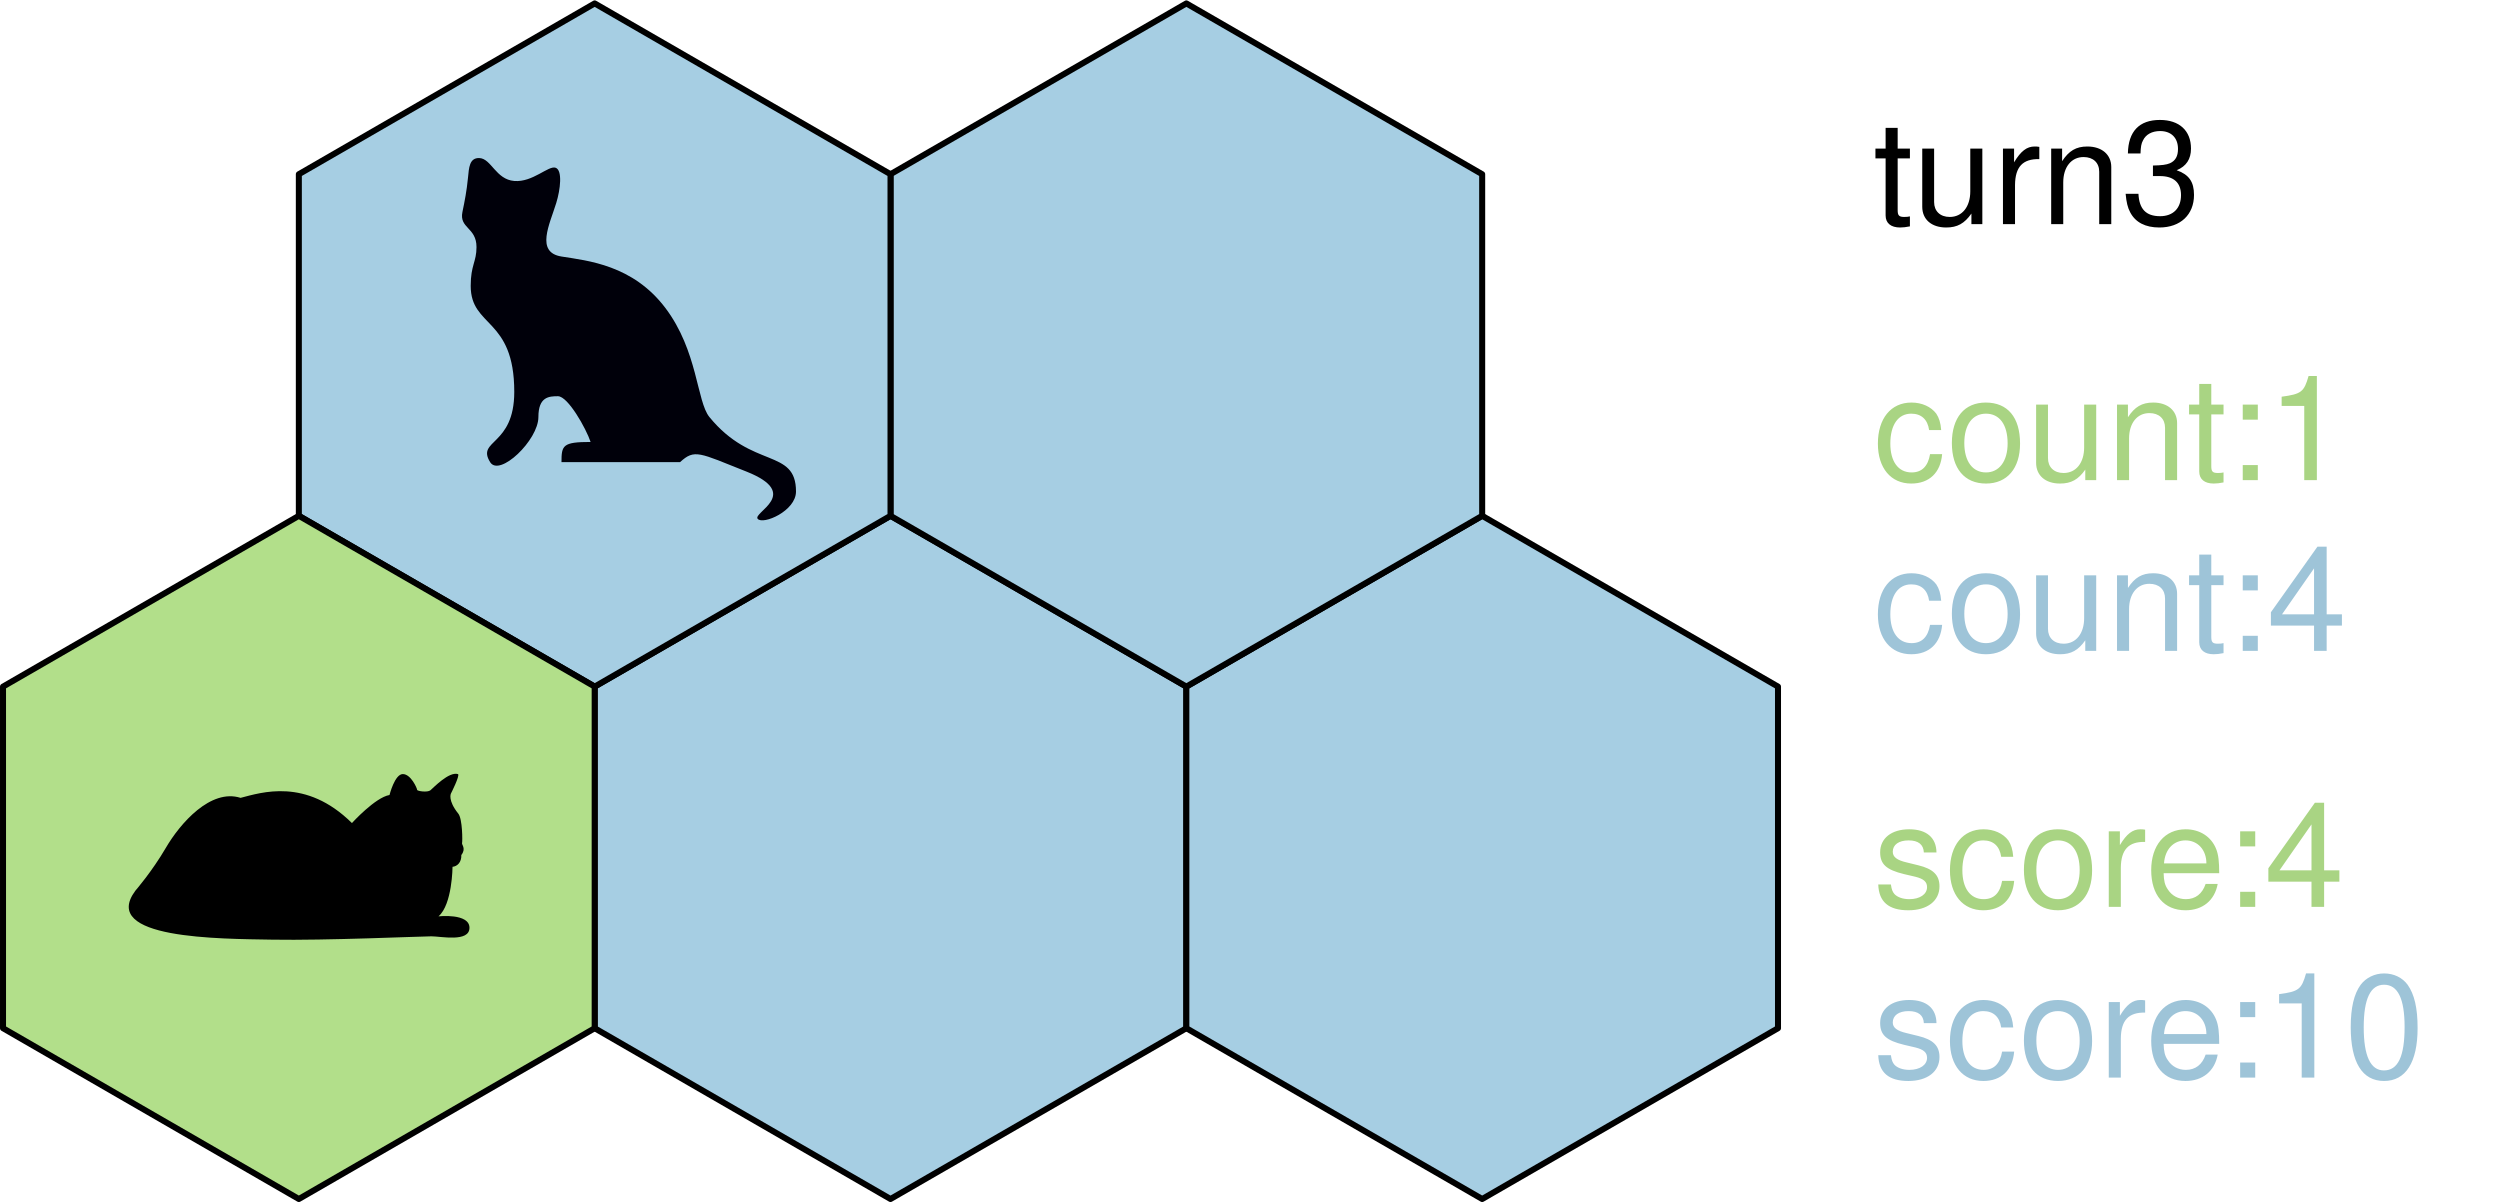
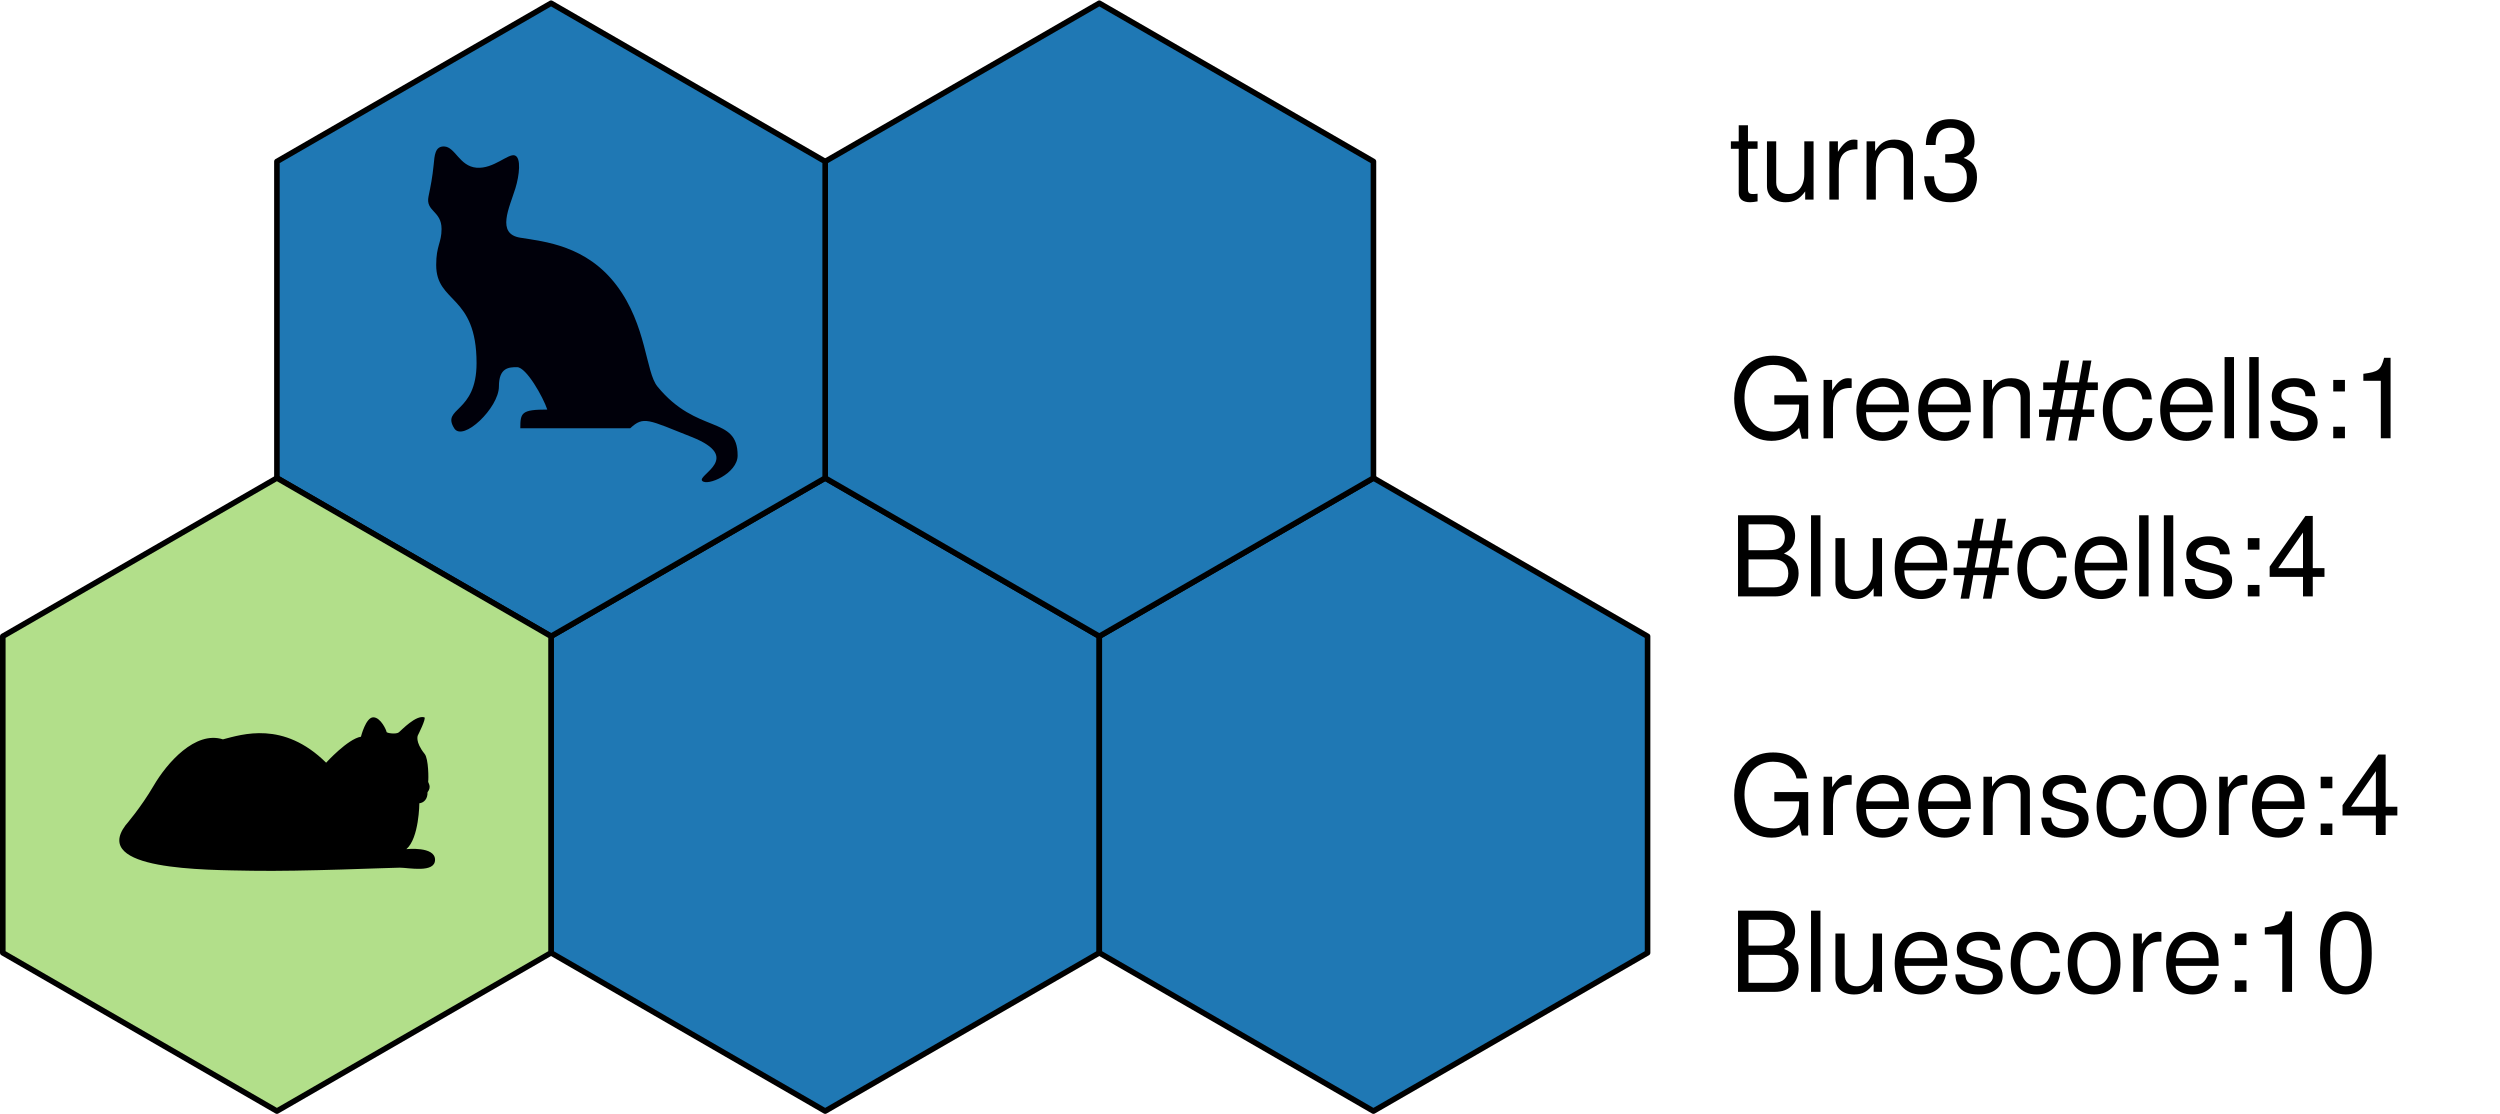
- <svg xmlns="http://www.w3.org/2000/svg" viewBox="0 0 276.507 132.947" height="132.947" width="276.507" xml:space="preserve" id="svg2" version="1.1">
+ <svg xmlns="http://www.w3.org/2000/svg" viewBox="0 0 298.387 132.947" height="132.947" width="298.387" xml:space="preserve" id="svg2" version="1.1">
  <defs id="defs6">
    <clipPath id="clipPath40" clipPathUnits="userSpaceOnUse">
      <path id="path38" d="m 324,541.199 h 340 v 340 H 324 Z" />
    </clipPath>
    <clipPath id="clipPath52" clipPathUnits="userSpaceOnUse">
      <path id="path50" d="m 106.801,217.199 h 283 v 138.039 h -283 z" />
    </clipPath>
  </defs>
  <g transform="matrix(1.333333,0,0,-1.333333,0,132.9467)" id="g10">
    <g transform="scale(0.1)" id="g12">
-       <path id="path14" style="fill:#a6cee3;fill-opacity:1;fill-rule:nonzero;stroke:none" d="M 984.098,144.18 V 427.543 L 738.695,569.227 493.297,427.543 V 144.18 L 738.695,2.5 984.098,144.18" />
-       <path id="path16" style="fill:none;stroke:#000000;stroke-width:4.998;stroke-linecap:round;stroke-linejoin:round;stroke-miterlimit:10;stroke-dasharray:none;stroke-opacity:1" d="M 984.098,144.18 V 427.543 L 738.695,569.227 493.297,427.543 V 144.18 L 738.695,2.5 Z" />
-       <path id="path18" style="fill:#a6cee3;fill-opacity:1;fill-rule:nonzero;stroke:none" d="M 1474.89,144.18 V 427.543 L 1229.5,569.227 984.098,427.543 V 144.18 L 1229.5,2.5 1474.89,144.18" />
-       <path id="path20" style="fill:none;stroke:#000000;stroke-width:4.998;stroke-linecap:round;stroke-linejoin:round;stroke-miterlimit:10;stroke-dasharray:none;stroke-opacity:1" d="M 1474.89,144.18 V 427.543 L 1229.5,569.227 984.098,427.543 V 144.18 L 1229.5,2.5 Z" />
-       <path id="path22" style="fill:#a6cee3;fill-opacity:1;fill-rule:nonzero;stroke:none" d="M 1229.5,569.227 V 852.586 L 984.098,994.27 738.695,852.586 V 569.227 L 984.098,427.543 1229.5,569.227" />
-       <path id="path24" style="fill:none;stroke:#000000;stroke-width:4.998;stroke-linecap:round;stroke-linejoin:round;stroke-miterlimit:10;stroke-dasharray:none;stroke-opacity:1" d="M 1229.5,569.227 V 852.586 L 984.098,994.27 738.695,852.586 V 569.227 L 984.098,427.543 Z" />
-       <path id="path26" style="fill:#a6cee3;fill-opacity:1;fill-rule:nonzero;stroke:none" d="M 738.695,569.227 V 852.586 L 493.297,994.27 247.898,852.586 V 569.227 L 493.297,427.543 738.695,569.227" />
-       <path id="path28" style="fill:none;stroke:#000000;stroke-width:4.998;stroke-linecap:round;stroke-linejoin:round;stroke-miterlimit:10;stroke-dasharray:none;stroke-opacity:1" d="M 738.695,569.227 V 852.586 L 493.297,994.27 247.898,852.586 V 569.227 L 493.297,427.543 Z" />
-       <path id="path30" style="fill:#b2df8a;fill-opacity:1;fill-rule:nonzero;stroke:none" d="M 493.297,144.18 V 427.543 L 247.898,569.227 2.5,427.543 V 144.18 L 247.898,2.5 493.297,144.18" />
-       <path id="path32" style="fill:none;stroke:#000000;stroke-width:4.998;stroke-linecap:round;stroke-linejoin:round;stroke-miterlimit:10;stroke-dasharray:none;stroke-opacity:1" d="M 493.297,144.18 V 427.543 L 247.898,569.227 2.5,427.543 V 144.18 L 247.898,2.5 Z" />
+       <path id="path14" style="fill:#1f78b4;fill-opacity:1;fill-rule:nonzero;stroke:none" d="M 984.059,144.176 V 427.527 L 738.668,569.203 493.277,427.527 V 144.176 L 738.668,2.5 984.059,144.176" />
+       <path id="path16" style="fill:none;stroke:#000000;stroke-width:4.998;stroke-linecap:round;stroke-linejoin:round;stroke-miterlimit:10;stroke-dasharray:none;stroke-opacity:1" d="M 984.059,144.176 V 427.527 L 738.668,569.203 493.277,427.527 V 144.176 L 738.668,2.5 Z" />
+       <path id="path18" style="fill:#1f78b4;fill-opacity:1;fill-rule:nonzero;stroke:none" d="M 1474.84,144.176 V 427.527 L 1229.45,569.203 984.059,427.527 V 144.176 L 1229.45,2.5 1474.84,144.176" />
+       <path id="path20" style="fill:none;stroke:#000000;stroke-width:4.998;stroke-linecap:round;stroke-linejoin:round;stroke-miterlimit:10;stroke-dasharray:none;stroke-opacity:1" d="M 1474.84,144.176 V 427.527 L 1229.45,569.203 984.059,427.527 V 144.176 L 1229.45,2.5 Z" />
+       <path id="path22" style="fill:#1f78b4;fill-opacity:1;fill-rule:nonzero;stroke:none" d="M 1229.45,569.203 V 852.555 L 984.059,994.23 738.668,852.555 V 569.203 L 984.059,427.527 1229.45,569.203" />
+       <path id="path24" style="fill:none;stroke:#000000;stroke-width:4.998;stroke-linecap:round;stroke-linejoin:round;stroke-miterlimit:10;stroke-dasharray:none;stroke-opacity:1" d="M 1229.45,569.203 V 852.555 L 984.059,994.23 738.668,852.555 V 569.203 L 984.059,427.527 Z" />
+       <path id="path26" style="fill:#1f78b4;fill-opacity:1;fill-rule:nonzero;stroke:none" d="M 738.668,569.203 V 852.555 L 493.277,994.23 247.887,852.555 V 569.203 l 245.39,-141.676 245.391,141.676" />
+       <path id="path28" style="fill:none;stroke:#000000;stroke-width:4.998;stroke-linecap:round;stroke-linejoin:round;stroke-miterlimit:10;stroke-dasharray:none;stroke-opacity:1" d="M 738.668,569.203 V 852.555 L 493.277,994.23 247.887,852.555 V 569.203 l 245.39,-141.676 z" />
+       <path id="path30" style="fill:#b2df8a;fill-opacity:1;fill-rule:nonzero;stroke:none" d="M 493.277,144.176 V 427.527 L 247.887,569.203 2.5,427.527 V 144.176 L 247.887,2.5 493.277,144.176" />
+       <path id="path32" style="fill:none;stroke:#000000;stroke-width:4.998;stroke-linecap:round;stroke-linejoin:round;stroke-miterlimit:10;stroke-dasharray:none;stroke-opacity:1" d="M 493.277,144.176 V 427.527 L 247.887,569.203 2.5,427.527 V 144.176 L 247.887,2.5 Z" />
      <g id="g34">
        <g clip-path="url(#clipPath40)" id="g36">
-           <path id="path42" style="fill:#a6cee3;fill-opacity:1;fill-rule:nonzero;stroke:none" d="M 324,541.781 H 663.418 V 881.199 H 324 Z" />
+           <path id="path42" style="fill:#1f78b4;fill-opacity:1;fill-rule:nonzero;stroke:none" d="M 324,541.781 H 663.418 V 881.199 H 324 Z" />
          <path id="path44" style="fill:#00000a;fill-opacity:1;fill-rule:evenodd;stroke:none" d="m 564.105,613.73 h -98.343 c 0,13.981 0.996,16.754 24.148,16.754 -3.699,11.098 -18.734,37.946 -27.086,37.946 -7.394,0 -16.211,-0.41 -16.211,-17.278 0,-19.144 -32.218,-50.015 -40.035,-37.422 -11.644,18.77 20.02,13.047 20.02,58.309 0,61.93 -36.141,53.113 -36.141,87.902 0,17.407 4.809,19.758 4.809,32.204 0,16.449 -14.489,15.492 -11.668,29.125 1.945,9.421 3.468,16.976 4.605,28.367 0.805,8.082 1.063,16.695 9.457,16.351 9.863,-0.41 13.606,-17.769 28.938,-19.015 15.3,-1.243 28.347,13.027 34.265,10.988 5.871,-2.023 4.028,-17.949 0.547,-29.266 -5.472,-17.781 -17.406,-40.902 4.352,-44.382 21.758,-3.485 59.179,-6.965 86.16,-42.649 26.976,-35.68 25.98,-77.555 36.551,-90.512 35.476,-43.468 71.824,-25.621 71.824,-61.789 0,-16.191 -27.438,-27.851 -31.789,-22.629 -4.352,5.223 36.972,20.782 -9.266,39.164 -39.504,15.707 -43.031,18.911 -55.137,7.832 z" />
        </g>
      </g>
      <g id="g46">
        <g clip-path="url(#clipPath52)" id="g48">
          <path id="path54" style="fill:#000000;fill-opacity:1;fill-rule:nonzero;stroke:none" d="m 357.855,220.402 c -7.902,0 -88.015,-3.547 -131.851,-2.769 -43.805,0.781 -143.672,0.406 -113.68,40.664 0,0 13.754,15.805 25.262,35.527 11.766,20.16 37.117,49.344 61.973,41.442 16.988,4.328 54.074,16.988 92.371,-20.907 0,0 19.351,21.313 31.175,23.27 0,0 4.325,17.363 11.043,17.363 6.719,0 11.856,-11.855 11.856,-13.035 0,-1.184 8.68,-2.363 11.043,-0.406 2.363,1.961 15.398,15.804 22.898,13.41 1.731,-1.152 -5.914,-16.176 -5.914,-16.176 0,0 -2.765,-5.539 6.114,-16.582 3.546,-4.297 3.546,-23.101 3.144,-24.484 -0.402,-1.383 3.547,-4.528 -0.605,-9.864 0.23,-6.054 -3.344,-9.402 -7.297,-9.804 0,0 -0.172,-31.203 -11.621,-41.067 0,0 25.668,2.77 25.668,-9.488 0,-12.226 -23.676,-7.094 -31.579,-7.094 z" />
        </g>
      </g>
      <g transform="scale(10)" id="g56">
-         <text id="text60" style="font-variant:normal;font-size:11.955px;font-family:'Nimbus Sans';-inkscape-font-specification:NimbusSanL-Regu;writing-mode:lr-tb;fill:#000000;fill-opacity:1;fill-rule:nonzero;stroke:none" transform="matrix(1,0,0,-1,155.4,81.1199)">
-           <tspan id="tspan58" y="0" x="0 3.36 9.96 14.16 24.24">turn3</tspan>
-         </text>
-       </g>
-       <g transform="scale(10)" id="g62">
-         <text id="text68" style="font-variant:normal;font-size:11.955px;font-family:'Nimbus Sans';-inkscape-font-specification:NimbusSanL-Regu;writing-mode:lr-tb;fill:#9ec4d8;fill-opacity:1;fill-rule:nonzero;stroke:none" transform="matrix(1,0,0,-1,155.4,45.7199)">
-           <tspan id="tspan64" y="0" x="0 6 12.6 19.2 25.8 29.16 36.72">count:4</tspan>
-           <tspan id="tspan66" y="35.4" x="0 6 12 18.6 22.56 29.16 36.72 43.32">score:10</tspan>
-         </text>
-       </g>
-       <g transform="scale(10)" id="g70">
-         <text id="text76" style="font-variant:normal;font-size:11.955px;font-family:'Nimbus Sans';-inkscape-font-specification:NimbusSanL-Regu;writing-mode:lr-tb;fill:#a9d483;fill-opacity:1;fill-rule:nonzero;stroke:none" transform="matrix(1,0,0,-1,155.4,59.8801)">
-           <tspan id="tspan72" y="0" x="0 6 12.6 19.2 25.8 29.16 36.72">count:1</tspan>
-           <tspan id="tspan74" y="35.4" x="0 6 12 18.6 22.56 29.16 36.72">score:4</tspan>
+         <text id="text68" style="font-variant:normal;font-size:9.963px;font-family:'Nimbus Sans';-inkscape-font-specification:NimbusSanL-Regu;writing-mode:lr-tb;fill:#000000;fill-opacity:1;fill-rule:nonzero;stroke:none" transform="matrix(1,0,0,-1,154.8,81.8402)">
+           <tspan id="tspan58" y="0" x="0 2.76 8.28 11.88 20.28">turn3</tspan>
+           <tspan id="tspan60" y="35.52" x="0 6.6 8.76 14.28 22.8 28.32 33.36 38.88 41.04 43.2 48.24 54.36">Blue#cells:4</tspan>
+           <tspan id="tspan62" y="70.92" x="0 6.6 8.76 14.28 22.8 27.84 32.88 38.4 41.76 47.28 53.28 58.8">Bluescore:10</tspan>
+           <tspan id="tspan64" y="21.36" x="0 7.8 11.16 16.68 22.2 30.48 36 41.04 46.56 48.72 50.88 55.92 62.16">Green#cells:1</tspan>
+           <tspan id="tspan66" y="56.88" x="0 7.8 11.16 16.68 22.2 30.48 35.52 40.56 46.08 49.44 54.96 61.08">Greenscore:4</tspan>
        </text>
      </g>
    </g>
  </g>
</svg>
